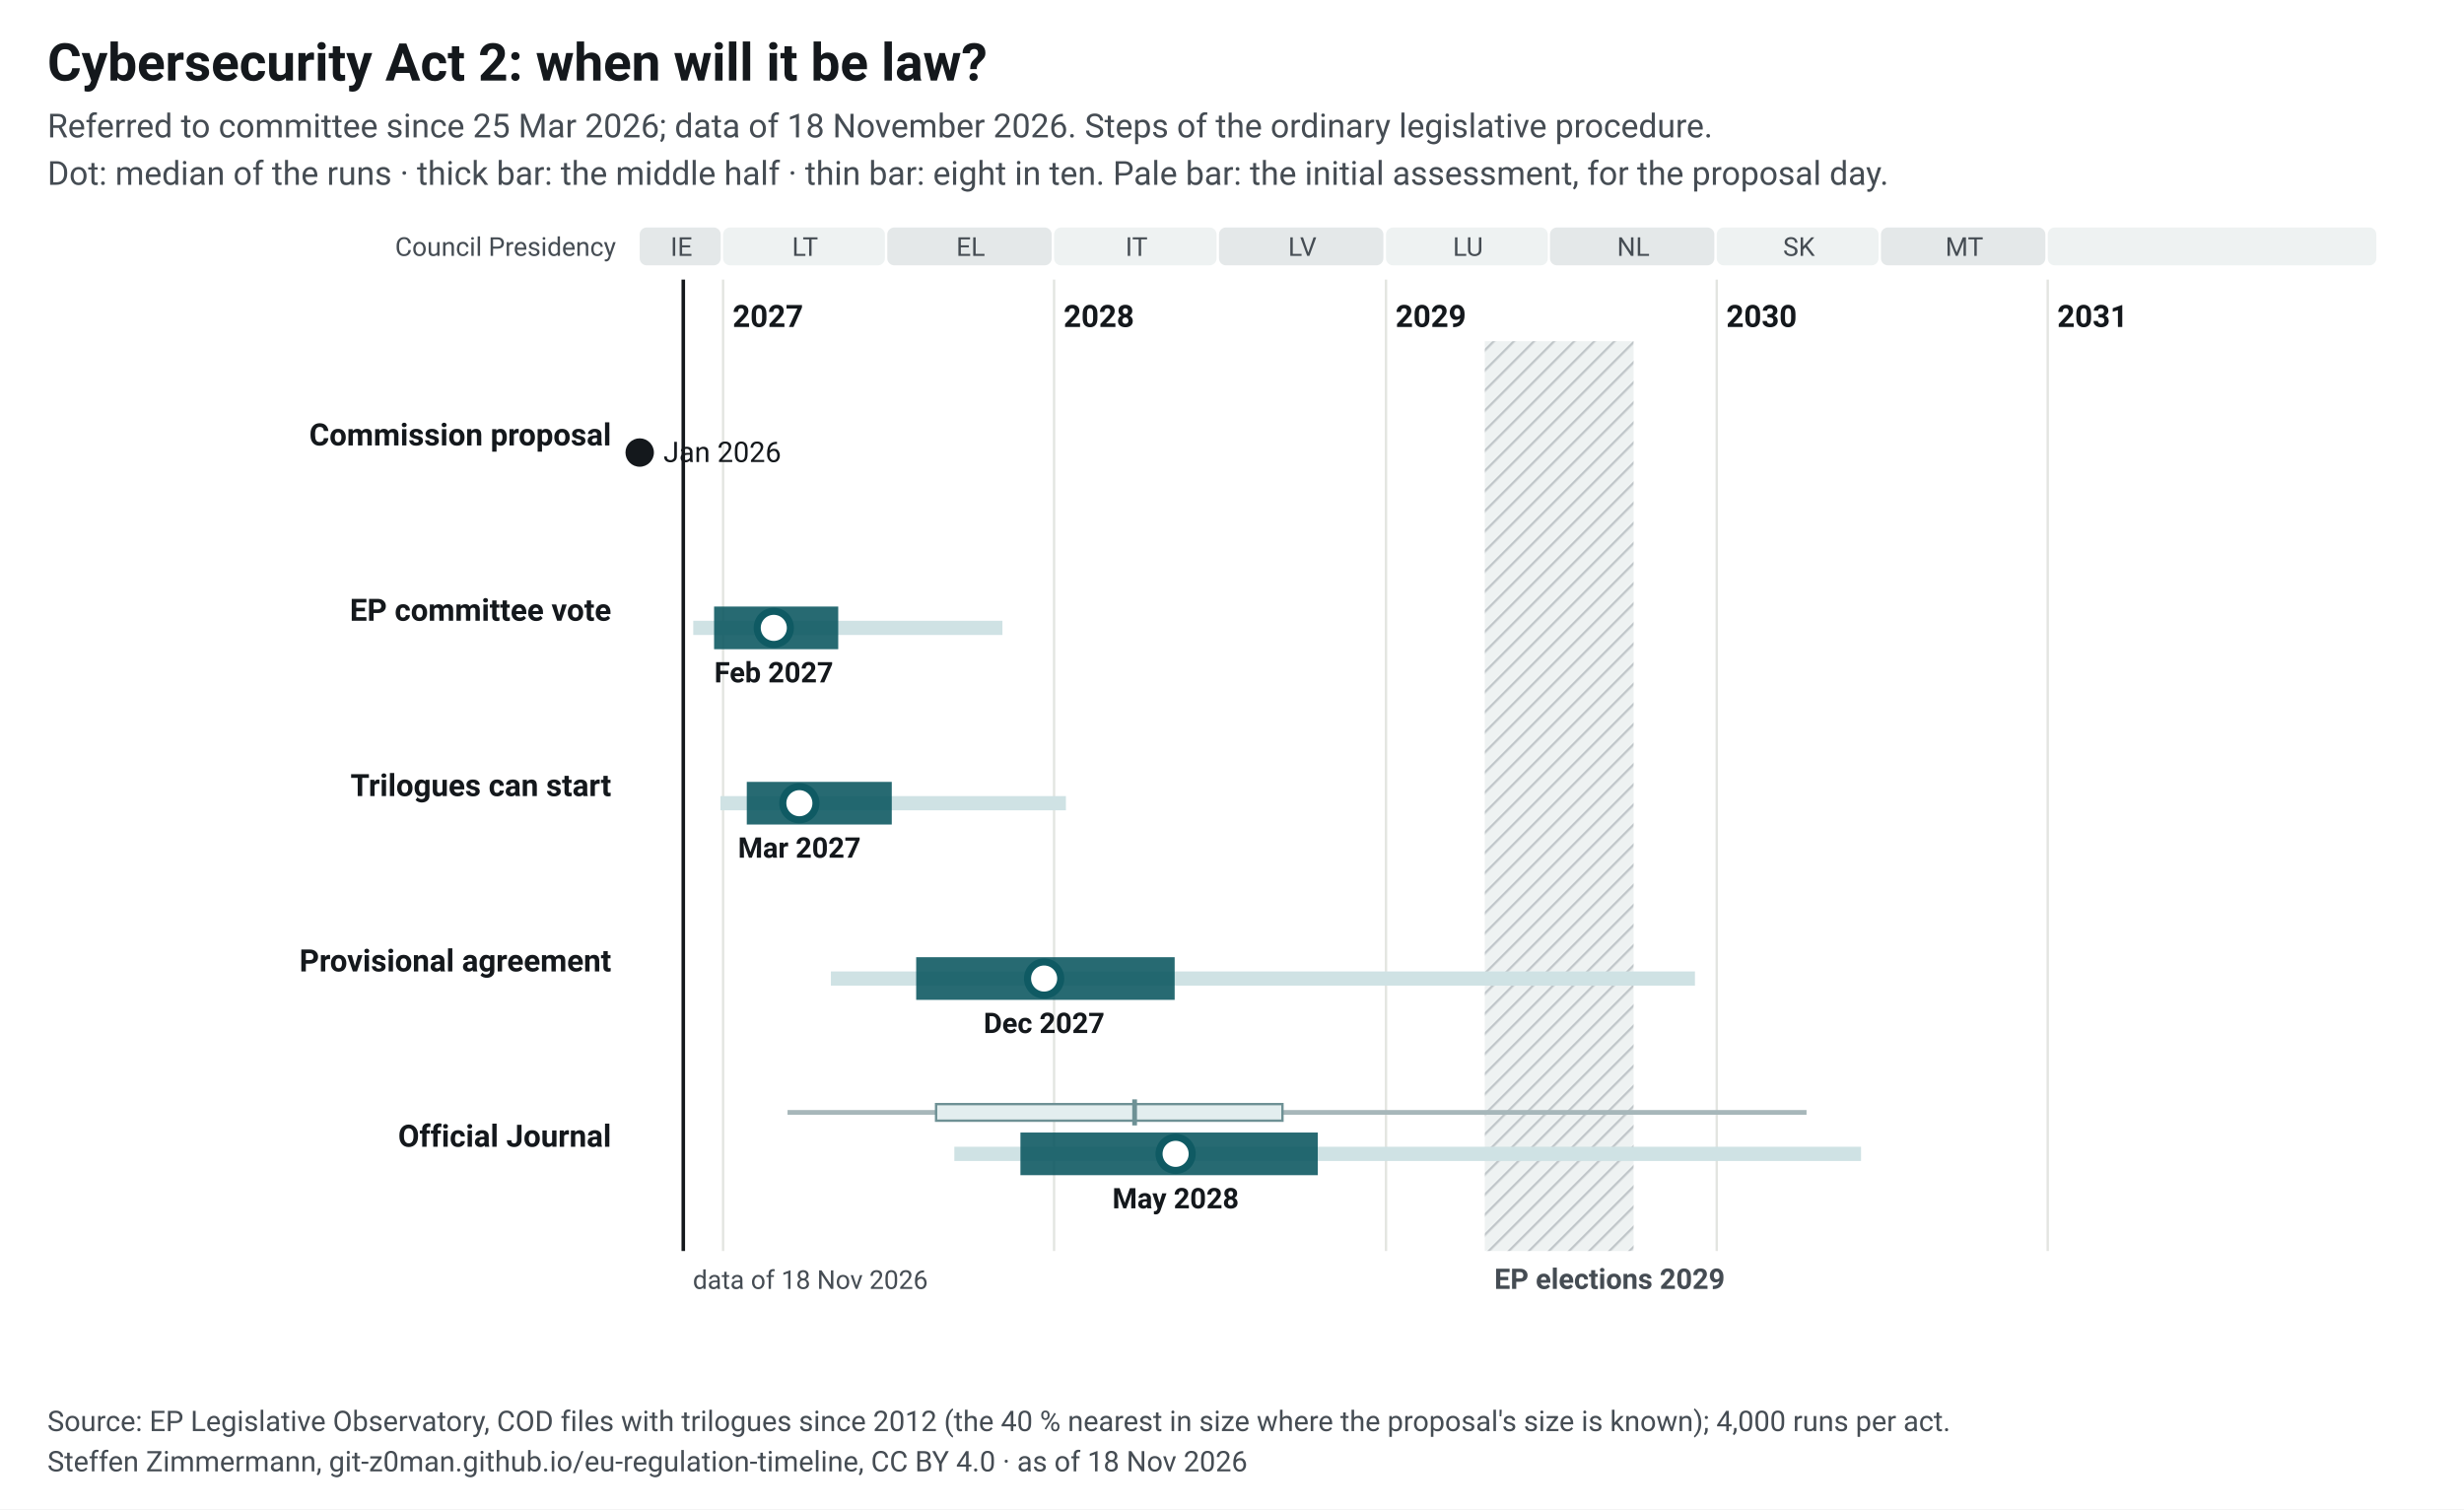
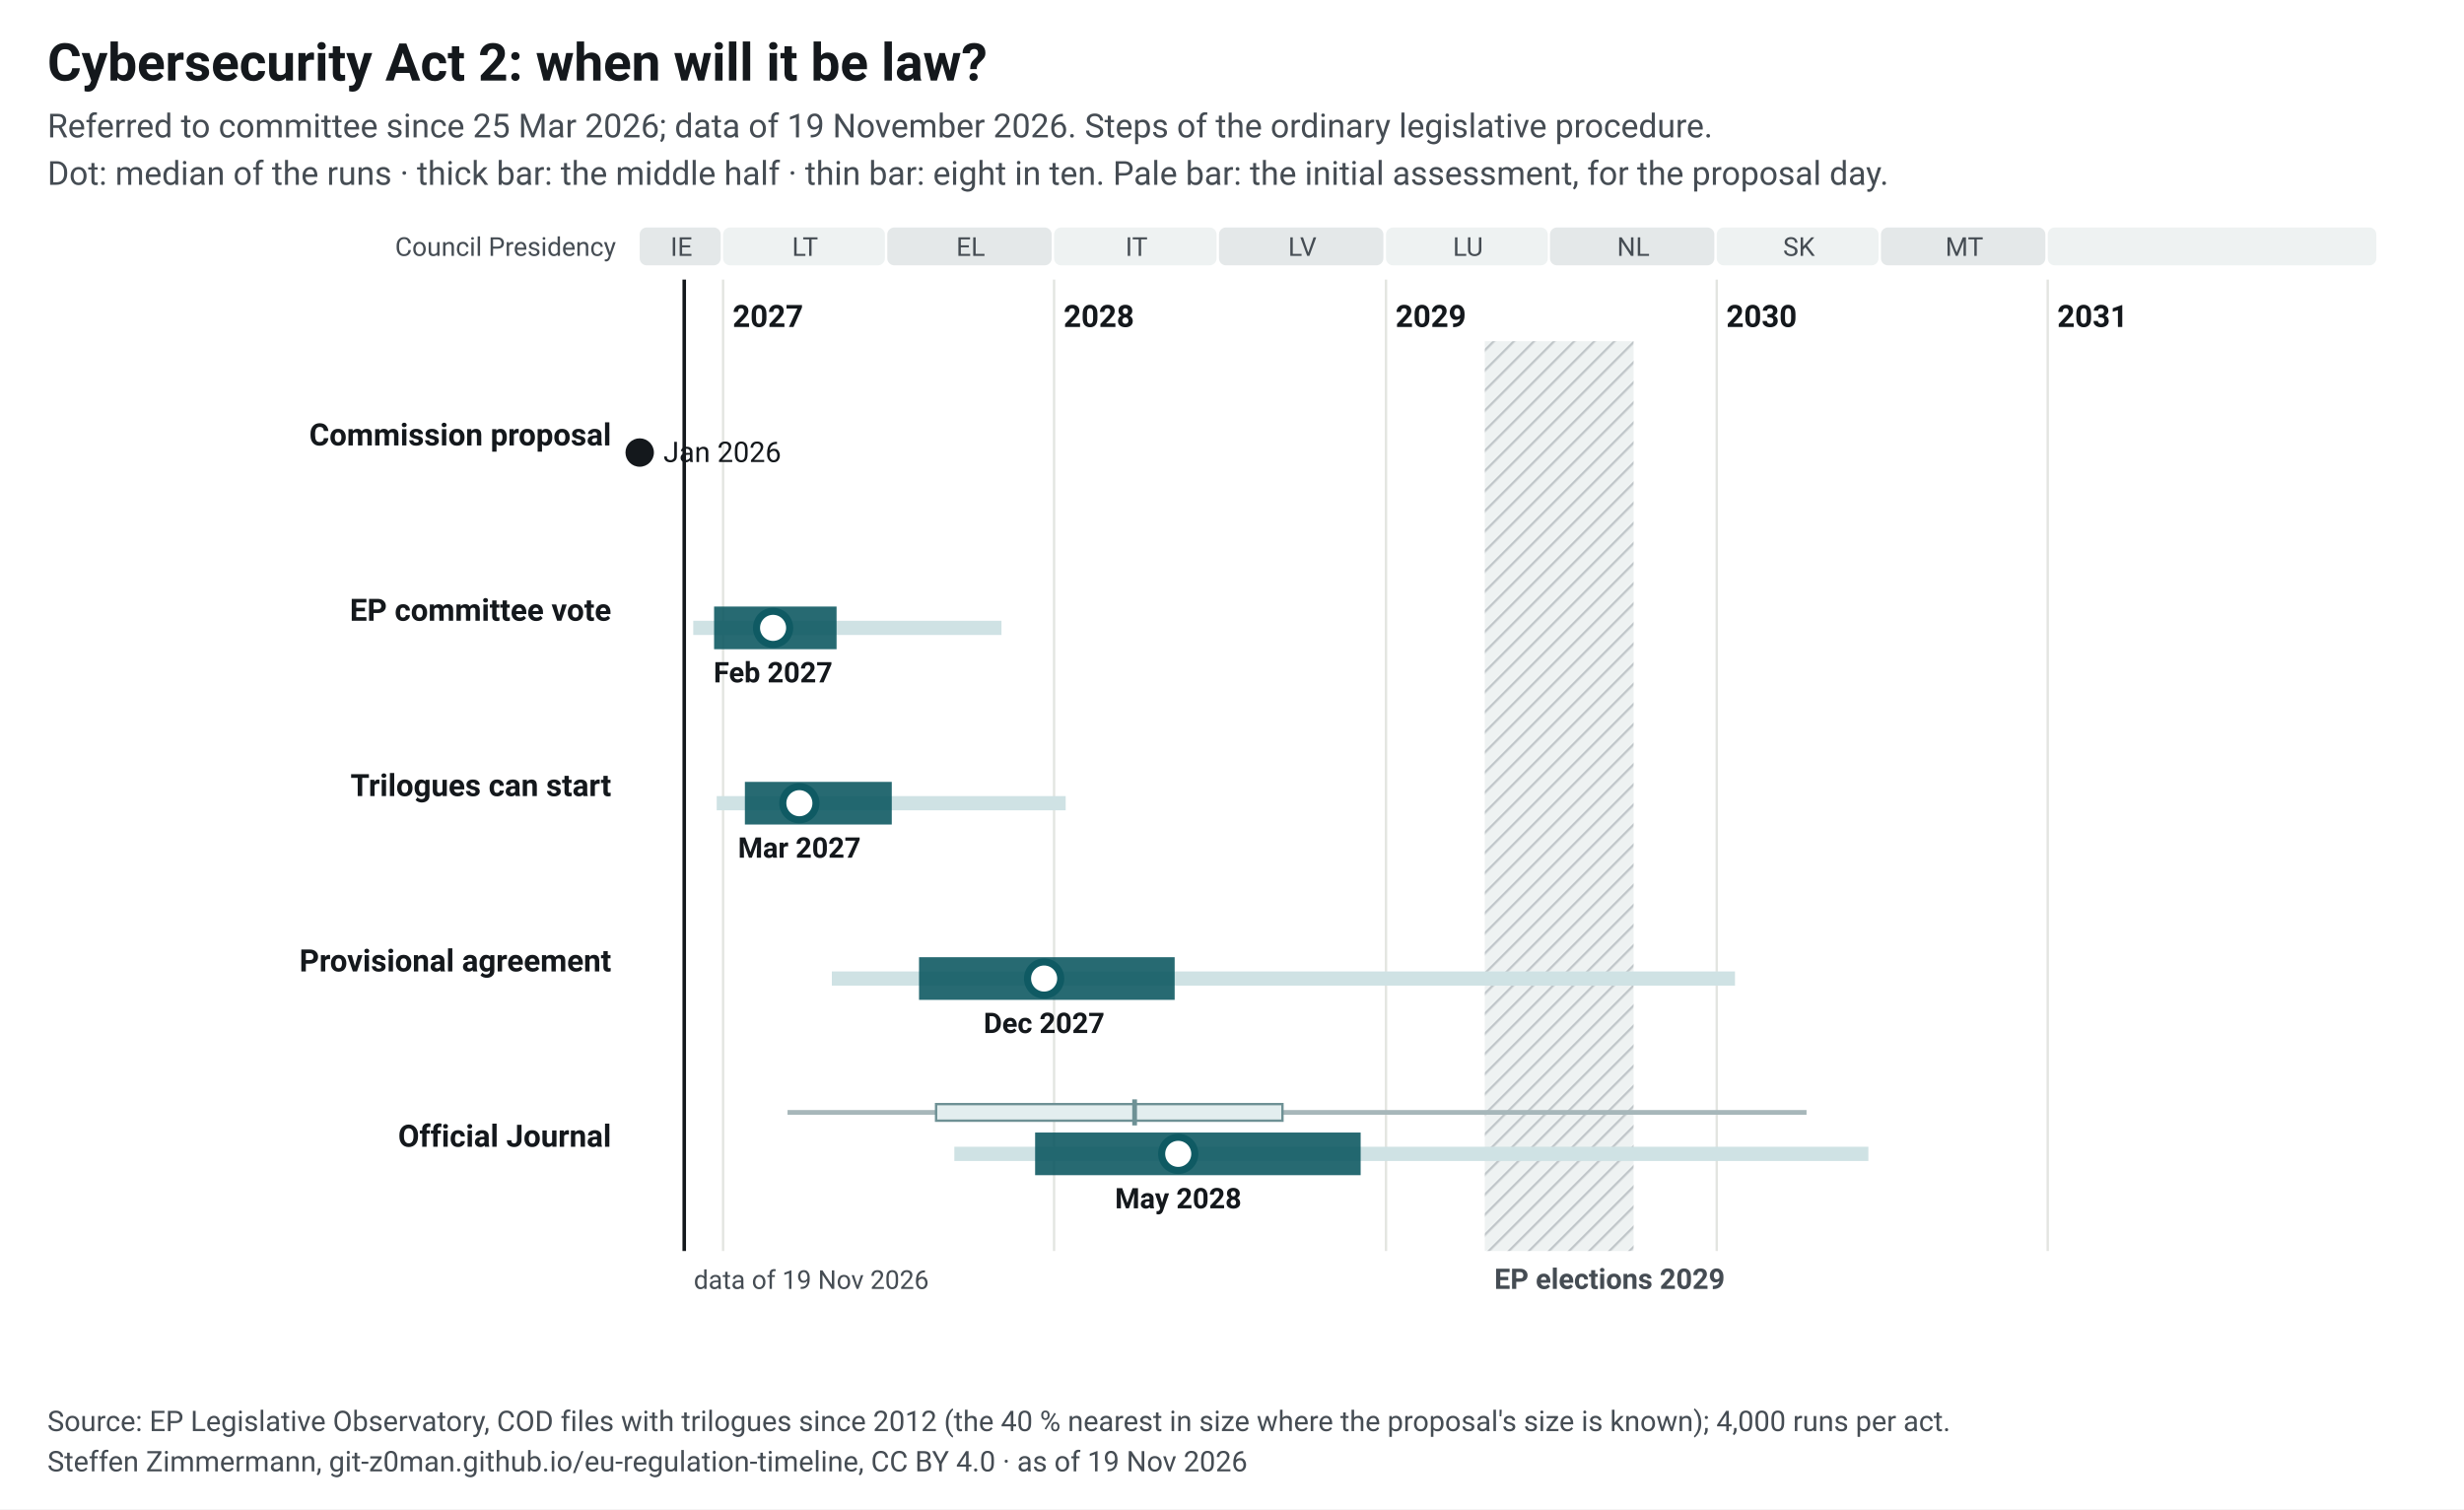
<svg xmlns="http://www.w3.org/2000/svg" width="1040" height="637" viewBox="0 0 1040 637" font-family="&quot;Source Sans 3&quot;, system-ui, -apple-system, Segoe UI, Roboto, Arial, sans-serif" font-size="13">
  <style>.ink{fill:#14181c}.mu{fill:#454c53}.gr{stroke:#e3e5e1;stroke-width:1}.pa{fill:#eef2f2}.pb{fill:#e4e8e9}.hb{fill:#eef2f2}.hl{stroke:#c3c9cc}.wt{fill:#454c53}.pt{fill:#14181c;paint-order:stroke;stroke:#fff;stroke-width:4px;stroke-linejoin:round}.pl{stroke:#14181c}.td{stroke:#14181c;stroke-width:1.5}.b50{fill:#0f5a63;opacity:.9}.b80{fill:#cfe2e4}.med{fill:#fff;stroke:#0f5a63}.fx{fill:#14181c}.ini{fill:#e3eeef;stroke:#6e9195;stroke-width:1}.ini80{fill:#a7b7ba}.inim{stroke:#6e9195;stroke-width:2}.c1{stroke:#0f5a63}.c2{stroke:#454c53;stroke-dasharray:7 4}a text{fill:#0f5a63}.nl-pending{fill:#0f5a63}.nl-adopted{fill:#5b646b}.nl-plan{fill:#fff;stroke:#14181c}.nl-open{fill:none;stroke:#14181c}.nl-q{fill:#14181c}.nl-row{stroke:#e3e5e1;stroke-width:.6}.nl-g-announced{fill:#f1f2f3}.nl-g-pending{fill:#e3eeef}.nl-g-adopted{fill:#eef2f2}</style>
  <rect width="1040" height="637" fill="#fff" />
  <text x="20" y="34" font-size="22" font-weight="700" class="ink">Cybersecurity Act 2: when will it be law?</text>
-   <text x="20" y="58" font-size="14" class="mu">Referred to committee since 25 Mar 2026; data of 18 November 2026. Steps of the ordinary legislative procedure.</text>
+   <text x="20" y="58" font-size="14" class="mu">Referred to committee since 25 Mar 2026; data of 19 November 2026. Steps of the ordinary legislative procedure.</text>
  <text x="20" y="78" font-size="14" class="mu">Dot: median of the runs · thick bar: the middle half · thin bar: eight in ten. Pale bar: the initial assessment, for the proposal day.</text>
  <g transform="translate(20,92)">
    <defs>
-       <pattern id="hatch-40" width="6" height="6" patternUnits="userSpaceOnUse" patternTransform="rotate(45)">
+       <pattern id="hatch-41" width="6" height="6" patternUnits="userSpaceOnUse" patternTransform="rotate(45)">
        <rect width="6" height="6" class="hb" />
        <line x1="0" y1="0" x2="0" y2="6" class="hl" stroke-width="2" />
      </pattern>
    </defs>
    <rect x="250.0" y="4" width="34.2" height="16" rx="3" class="pb" data-tip="Council Presidency: IE, Jul 2026 to Dec 2026" />
    <text x="267.6" y="16" text-anchor="middle" font-size="11" class="mu">IE</text>
    <rect x="285.2" y="4" width="68.3" height="16" rx="3" class="pa" data-tip="Council Presidency: LT, Jan 2027 to Jun 2027" />
    <text x="319.8" y="16" text-anchor="middle" font-size="11" class="mu">LT</text>
    <rect x="354.5" y="4" width="69.4" height="16" rx="3" class="pb" data-tip="Council Presidency: EL, Jul 2027 to Dec 2027" />
    <text x="389.7" y="16" text-anchor="middle" font-size="11" class="mu">EL</text>
    <rect x="424.9" y="4" width="68.6" height="16" rx="3" class="pa" data-tip="Council Presidency: IT, Jan 2028 to Jun 2028" />
    <text x="459.7" y="16" text-anchor="middle" font-size="11" class="mu">IT</text>
    <rect x="494.5" y="4" width="69.4" height="16" rx="3" class="pb" data-tip="Council Presidency: LV, Jul 2028 to Dec 2028" />
    <text x="529.7" y="16" text-anchor="middle" font-size="11" class="mu">LV</text>
    <rect x="565.0" y="4" width="68.3" height="16" rx="3" class="pa" data-tip="Council Presidency: LU, Jan 2029 to Jun 2029" />
    <text x="599.6" y="16" text-anchor="middle" font-size="11" class="mu">LU</text>
    <rect x="634.2" y="4" width="69.4" height="16" rx="3" class="pb" data-tip="Council Presidency: NL, Jul 2029 to Dec 2029" />
    <text x="669.4" y="16" text-anchor="middle" font-size="11" class="mu">NL</text>
    <rect x="704.6" y="4" width="68.3" height="16" rx="3" class="pa" data-tip="Council Presidency: SK, Jan 2030 to Jun 2030" />
    <text x="739.3" y="16" text-anchor="middle" font-size="11" class="mu">SK</text>
    <rect x="773.9" y="4" width="69.4" height="16" rx="3" class="pb" data-tip="Council Presidency: MT, Jul 2030 to Dec 2030" />
    <text x="809.1" y="16" text-anchor="middle" font-size="11" class="mu">MT</text>
    <rect x="844.3" y="4" width="138.7" height="16" rx="3" class="pa" data-tip="Council Presidency: not decided, Jan 2031 to Dec 2031" />
    <text x="914.2" y="16" text-anchor="middle" font-size="11" class="mu" />
    <line x1="285.2" y1="26" x2="285.2" y2="436" class="gr" />
    <text x="289.2" y="46" font-weight="600" class="ink">2027</text>
    <line x1="424.9" y1="26" x2="424.9" y2="436" class="gr" />
    <text x="428.9" y="46" font-weight="600" class="ink">2028</text>
    <line x1="565.0" y1="26" x2="565.0" y2="436" class="gr" />
    <text x="569.0" y="46" font-weight="600" class="ink">2029</text>
    <line x1="704.6" y1="26" x2="704.6" y2="436" class="gr" />
    <text x="708.6" y="46" font-weight="600" class="ink">2030</text>
    <line x1="844.3" y1="26" x2="844.3" y2="436" class="gr" />
    <text x="848.3" y="46" font-weight="600" class="ink">2031</text>
-     <rect x="606.7" y="52" width="62.8" height="384" fill="url(#hatch-40)" data-tip="European elections 2029: Parliament does no legislative work from its last session in April until the new committees vote again in October (assumption, as in 2024; the dates are not set yet)." />
+     <rect x="606.7" y="52" width="62.8" height="384" fill="url(#hatch-41)" data-tip="European elections 2029: Parliament does no legislative work from its last session in April until the new committees vote again in October (assumption, as in 2024; the dates are not set yet)." />
    <text x="610.7" y="452" font-size="12" font-weight="600" class="wt">EP elections 2029</text>
    <text x="240" y="16" text-anchor="end" font-size="11" class="mu">Council Presidency</text>
-     <line x1="268.4" y1="26" x2="268.4" y2="436" class="td" />
-     <text x="272.4" y="452" font-size="11" class="mu">data of 18 Nov 2026</text>
+     <line x1="268.8" y1="26" x2="268.8" y2="436" class="td" />
+     <text x="272.8" y="452" font-size="11" class="mu">data of 19 Nov 2026</text>
    <text x="238" y="96.0" text-anchor="end" font-weight="600" class="ink lnk">Commission proposal</text>
    <circle cx="250.0" cy="99.0" r="6" class="fx" data-tip="Commission proposal: 20 Jan 2026" />
    <text x="260.0" y="103.0" font-size="12" class="ink">Jan 2026</text>
    <text x="238" y="170.0" text-anchor="end" font-weight="600" class="ink lnk">EP committee vote</text>
-     <rect x="272.6" y="170.0" width="130.5" height="6" class="b80" data-tip="EP committee vote: median Feb 2027; half of the runs Dec 2026 to May 2027; eight in ten Nov 2026 to Nov 2027" />
-     <rect x="281.4" y="164.0" width="52.4" height="18" class="b50" data-tip="EP committee vote: median Feb 2027; half of the runs Dec 2026 to May 2027; eight in ten Nov 2026 to Nov 2027" />
-     <circle cx="306.6" cy="173.0" r="7" class="med" stroke-width="3" data-tip="EP committee vote: median Feb 2027; half of the runs Dec 2026 to May 2027; eight in ten Nov 2026 to Nov 2027" />
-     <text x="306.6" y="196.0" text-anchor="middle" font-size="12" font-weight="600" class="ink">Feb 2027</text>
+     <rect x="272.6" y="170.0" width="130.1" height="6" class="b80" data-tip="EP committee vote: median Feb 2027; half of the runs Dec 2026 to May 2027; eight in ten Nov 2026 to Nov 2027" />
+     <rect x="281.4" y="164.0" width="51.7" height="18" class="b50" data-tip="EP committee vote: median Feb 2027; half of the runs Dec 2026 to May 2027; eight in ten Nov 2026 to Nov 2027" />
+     <circle cx="306.3" cy="173.0" r="7" class="med" stroke-width="3" data-tip="EP committee vote: median Feb 2027; half of the runs Dec 2026 to May 2027; eight in ten Nov 2026 to Nov 2027" />
+     <text x="306.3" y="196.0" text-anchor="middle" font-size="12" font-weight="600" class="ink">Feb 2027</text>
    <text x="238" y="244.0" text-anchor="end" font-weight="600" class="ink lnk">Trilogues can start</text>
-     <rect x="284.1" y="244.0" width="145.8" height="6" class="b80" data-tip="Trilogues can start: median Mar 2027; half of the runs Jan 2027 to Jul 2027; eight in ten Dec 2026 to Jan 2028" />
-     <rect x="295.2" y="238.0" width="61.2" height="18" class="b50" data-tip="Trilogues can start: median Mar 2027; half of the runs Jan 2027 to Jul 2027; eight in ten Dec 2026 to Jan 2028" />
+     <rect x="282.5" y="244.0" width="147.3" height="6" class="b80" data-tip="Trilogues can start: median Mar 2027; half of the runs Jan 2027 to Jul 2027; eight in ten Dec 2026 to Jan 2028" />
+     <rect x="294.4" y="238.0" width="62.0" height="18" class="b50" data-tip="Trilogues can start: median Mar 2027; half of the runs Jan 2027 to Jul 2027; eight in ten Dec 2026 to Jan 2028" />
    <circle cx="317.4" cy="247.0" r="7" class="med" stroke-width="3" data-tip="Trilogues can start: median Mar 2027; half of the runs Jan 2027 to Jul 2027; eight in ten Dec 2026 to Jan 2028" />
    <text x="317.4" y="270.0" text-anchor="middle" font-size="12" font-weight="600" class="ink">Mar 2027</text>
    <text x="238" y="318.0" text-anchor="end" font-weight="600" class="ink lnk">Provisional agreement</text>
-     <rect x="330.7" y="318.0" width="364.7" height="6" class="b80" data-tip="Provisional agreement: median Dec 2027; half of the runs Aug 2027 to May 2028; eight in ten Apr 2027 to Dec 2029" />
-     <rect x="366.7" y="312.0" width="109.1" height="18" class="b50" data-tip="Provisional agreement: median Dec 2027; half of the runs Aug 2027 to May 2028; eight in ten Apr 2027 to Dec 2029" />
-     <circle cx="420.7" cy="321.0" r="7" class="med" stroke-width="3" data-tip="Provisional agreement: median Dec 2027; half of the runs Aug 2027 to May 2028; eight in ten Apr 2027 to Dec 2029" />
+     <rect x="331.1" y="318.0" width="381.2" height="6" class="b80" data-tip="Provisional agreement: median Dec 2027; half of the runs Aug 2027 to May 2028; eight in ten May 2027 to Jan 2030" />
+     <rect x="367.9" y="312.0" width="107.9" height="18" class="b50" data-tip="Provisional agreement: median Dec 2027; half of the runs Aug 2027 to May 2028; eight in ten May 2027 to Jan 2030" />
+     <circle cx="420.7" cy="321.0" r="7" class="med" stroke-width="3" data-tip="Provisional agreement: median Dec 2027; half of the runs Aug 2027 to May 2028; eight in ten May 2027 to Jan 2030" />
    <text x="420.7" y="344.0" text-anchor="middle" font-size="12" font-weight="600" class="ink">Dec 2027</text>
    <text x="238" y="392.0" text-anchor="end" font-weight="600" class="ink lnk">Official Journal</text>
    <rect x="312.4" y="376.5" width="430.1" height="2" class="ini80" data-tip="Initial assessment, forecast for the proposal day (20 Jan 2026): Official Journal: median Mar 2028; half of the runs Aug 2027 to Sep 2028; eight in ten Mar 2027 to Apr 2030" />
    <rect x="375.1" y="374.0" width="146.2" height="7" class="ini" data-tip="Initial assessment, forecast for the proposal day (20 Jan 2026): Official Journal: median Mar 2028; half of the runs Aug 2027 to Sep 2028; eight in ten Mar 2027 to Apr 2030" />
    <line x1="458.9" y1="372.0" x2="458.9" y2="383.0" class="inim" data-tip="Initial assessment, forecast for the proposal day (20 Jan 2026): Official Journal: median Mar 2028; half of the runs Aug 2027 to Sep 2028; eight in ten Mar 2027 to Apr 2030" />
-     <rect x="382.8" y="392.0" width="382.7" height="6" class="b80" data-tip="Official Journal: median May 2028; half of the runs Nov 2027 to Oct 2028; eight in ten Sep 2027 to Jun 2030" />
-     <rect x="410.7" y="386.0" width="125.5" height="18" class="b50" data-tip="Official Journal: median May 2028; half of the runs Nov 2027 to Oct 2028; eight in ten Sep 2027 to Jun 2030" />
-     <circle cx="476.2" cy="395.0" r="7" class="med" stroke-width="3" data-tip="Official Journal: median May 2028; half of the runs Nov 2027 to Oct 2028; eight in ten Sep 2027 to Jun 2030" />
-     <text x="476.2" y="418.0" text-anchor="middle" font-size="12" font-weight="600" class="ink">May 2028</text>
+     <rect x="382.8" y="392.0" width="385.8" height="6" class="b80" data-tip="Official Journal: median May 2028; half of the runs Dec 2027 to Dec 2028; eight in ten Sep 2027 to Jun 2030" />
+     <rect x="416.9" y="386.0" width="137.4" height="18" class="b50" data-tip="Official Journal: median May 2028; half of the runs Dec 2027 to Dec 2028; eight in ten Sep 2027 to Jun 2030" />
+     <circle cx="477.3" cy="395.0" r="7" class="med" stroke-width="3" data-tip="Official Journal: median May 2028; half of the runs Dec 2027 to Dec 2028; eight in ten Sep 2027 to Jun 2030" />
+     <text x="477.3" y="418.0" text-anchor="middle" font-size="12" font-weight="600" class="ink">May 2028</text>
  </g>
  <text x="20" y="604" font-size="12" class="mu">Source: EP Legislative Observatory, COD files with trilogues since 2012 (the 40 % nearest in size where the proposal's size is known); 4,000 runs per act.</text>
-   <text x="20" y="621" font-size="12" class="mu">Steffen Zimmermann, git-z0man.github.io/eu-regulation-timeline, CC BY 4.0 · as of 18 Nov 2026</text>
+   <text x="20" y="621" font-size="12" class="mu">Steffen Zimmermann, git-z0man.github.io/eu-regulation-timeline, CC BY 4.0 · as of 19 Nov 2026</text>
</svg>
